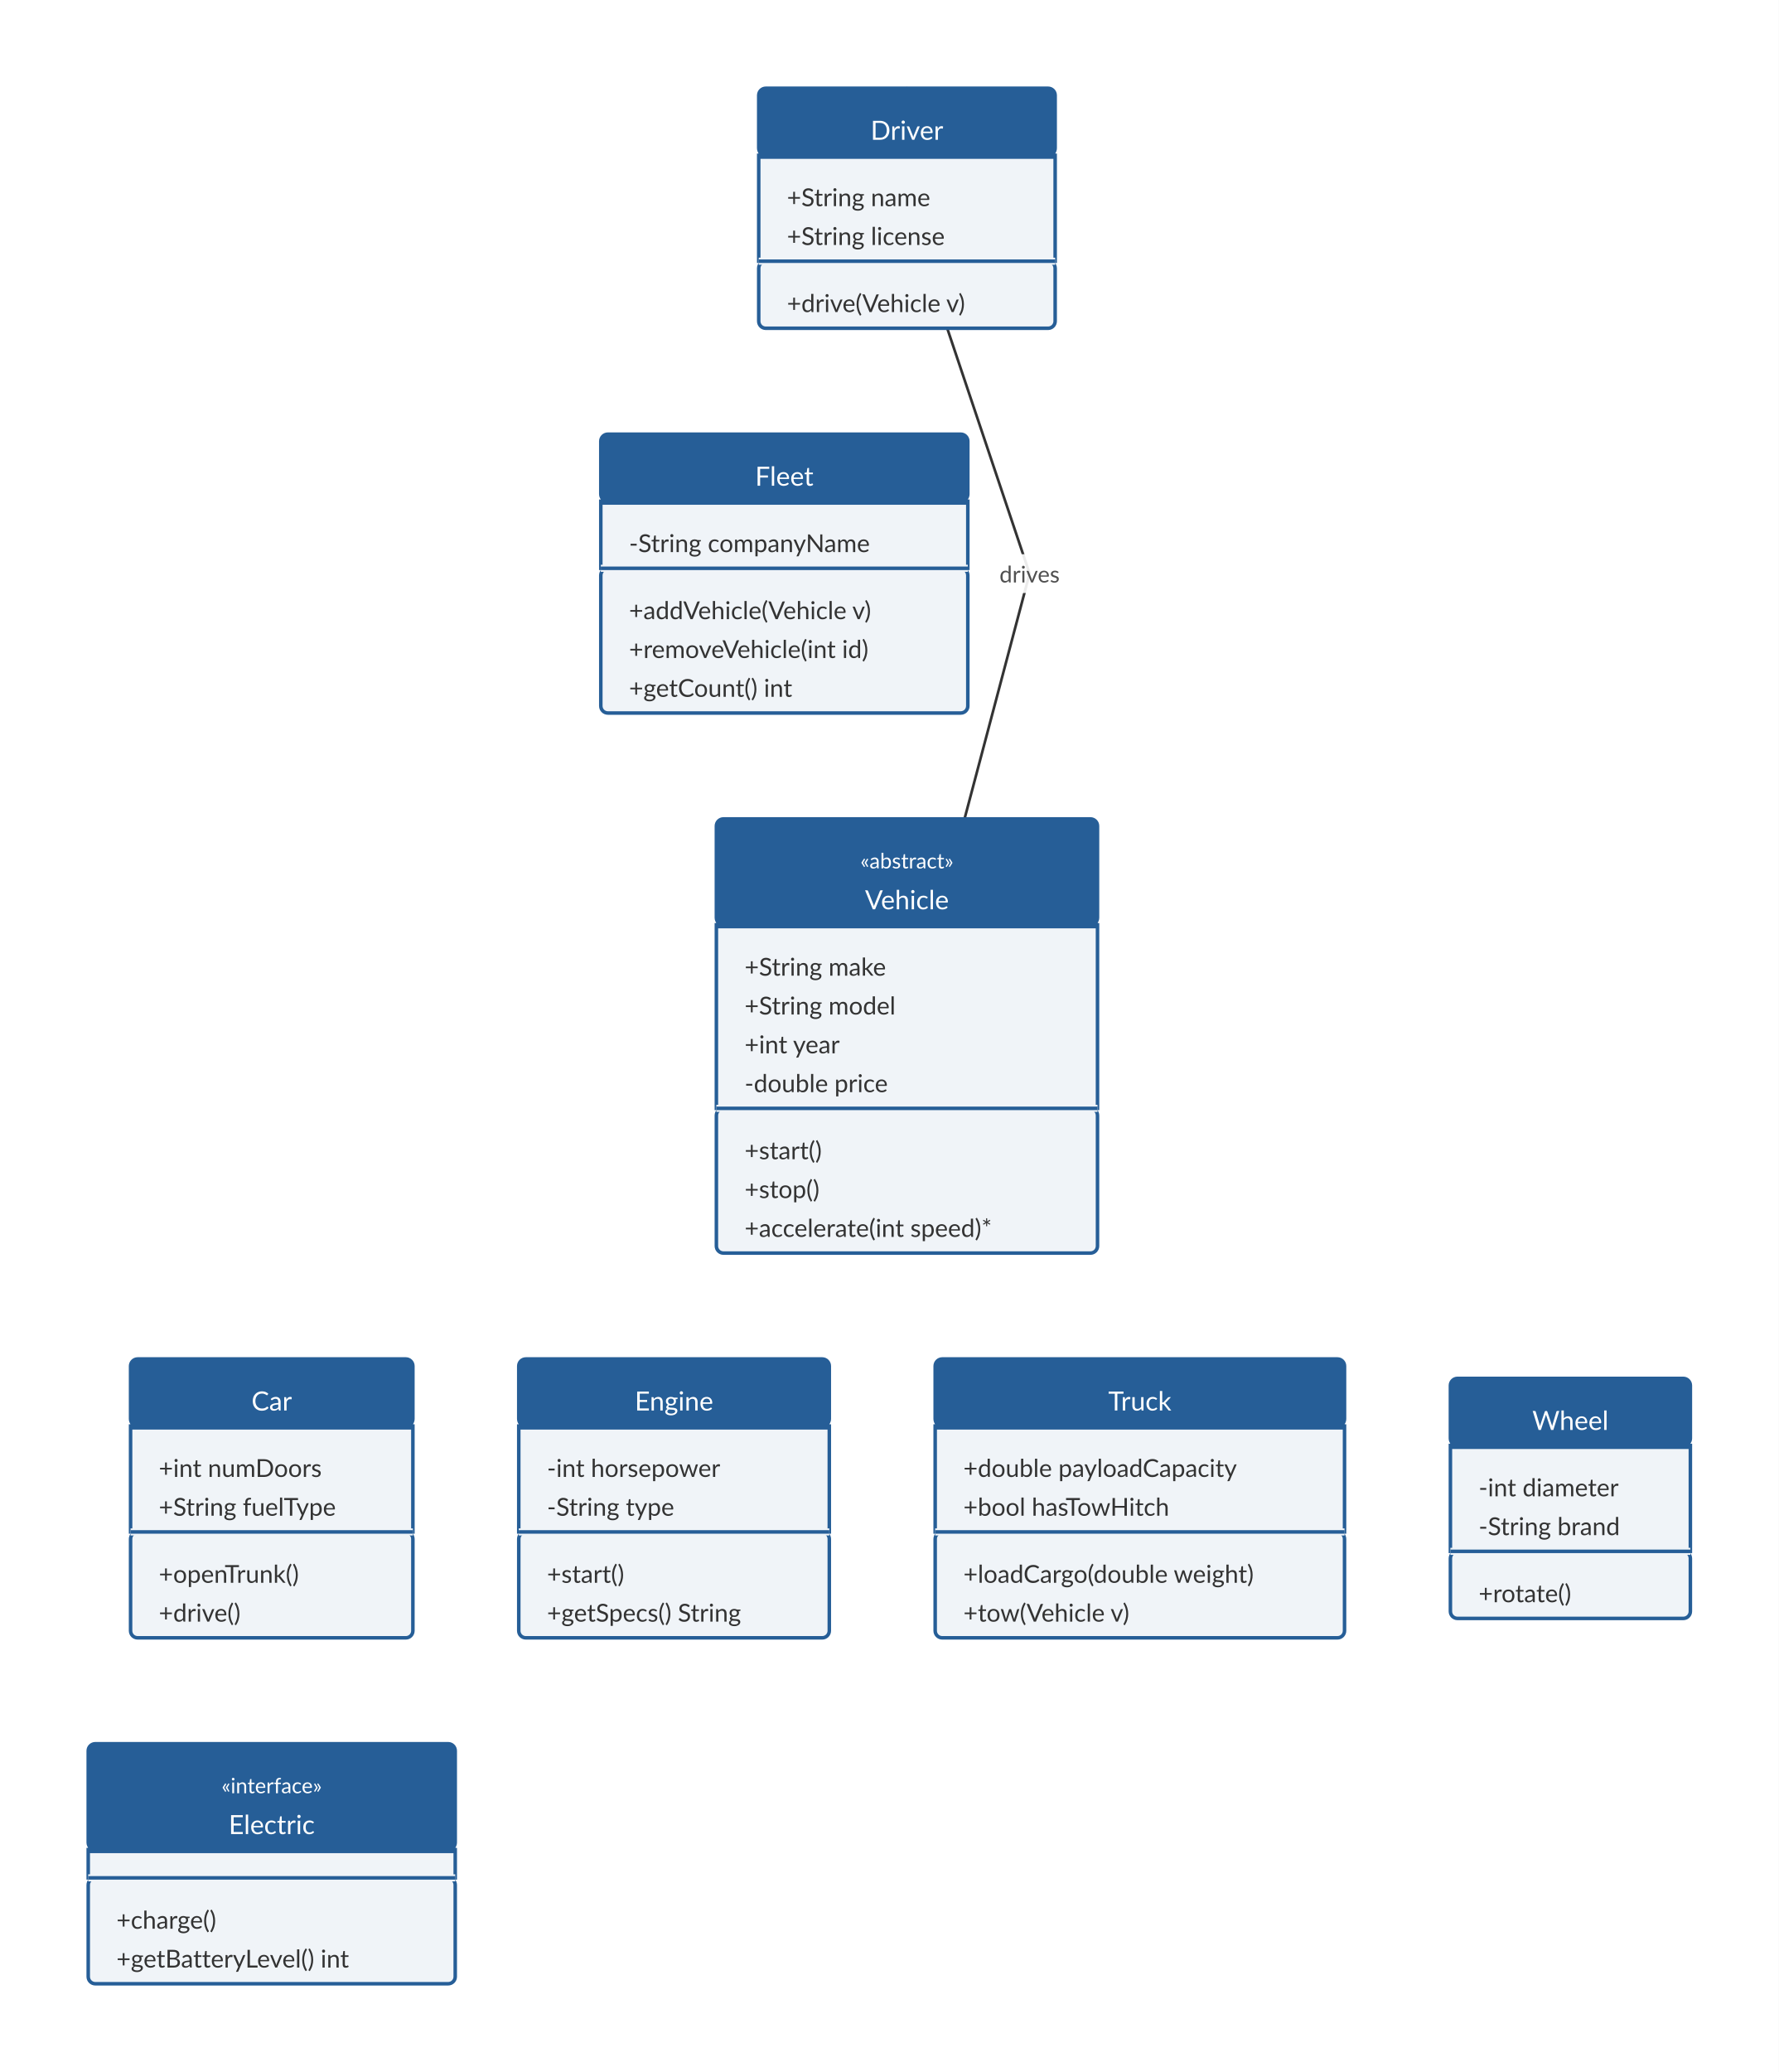
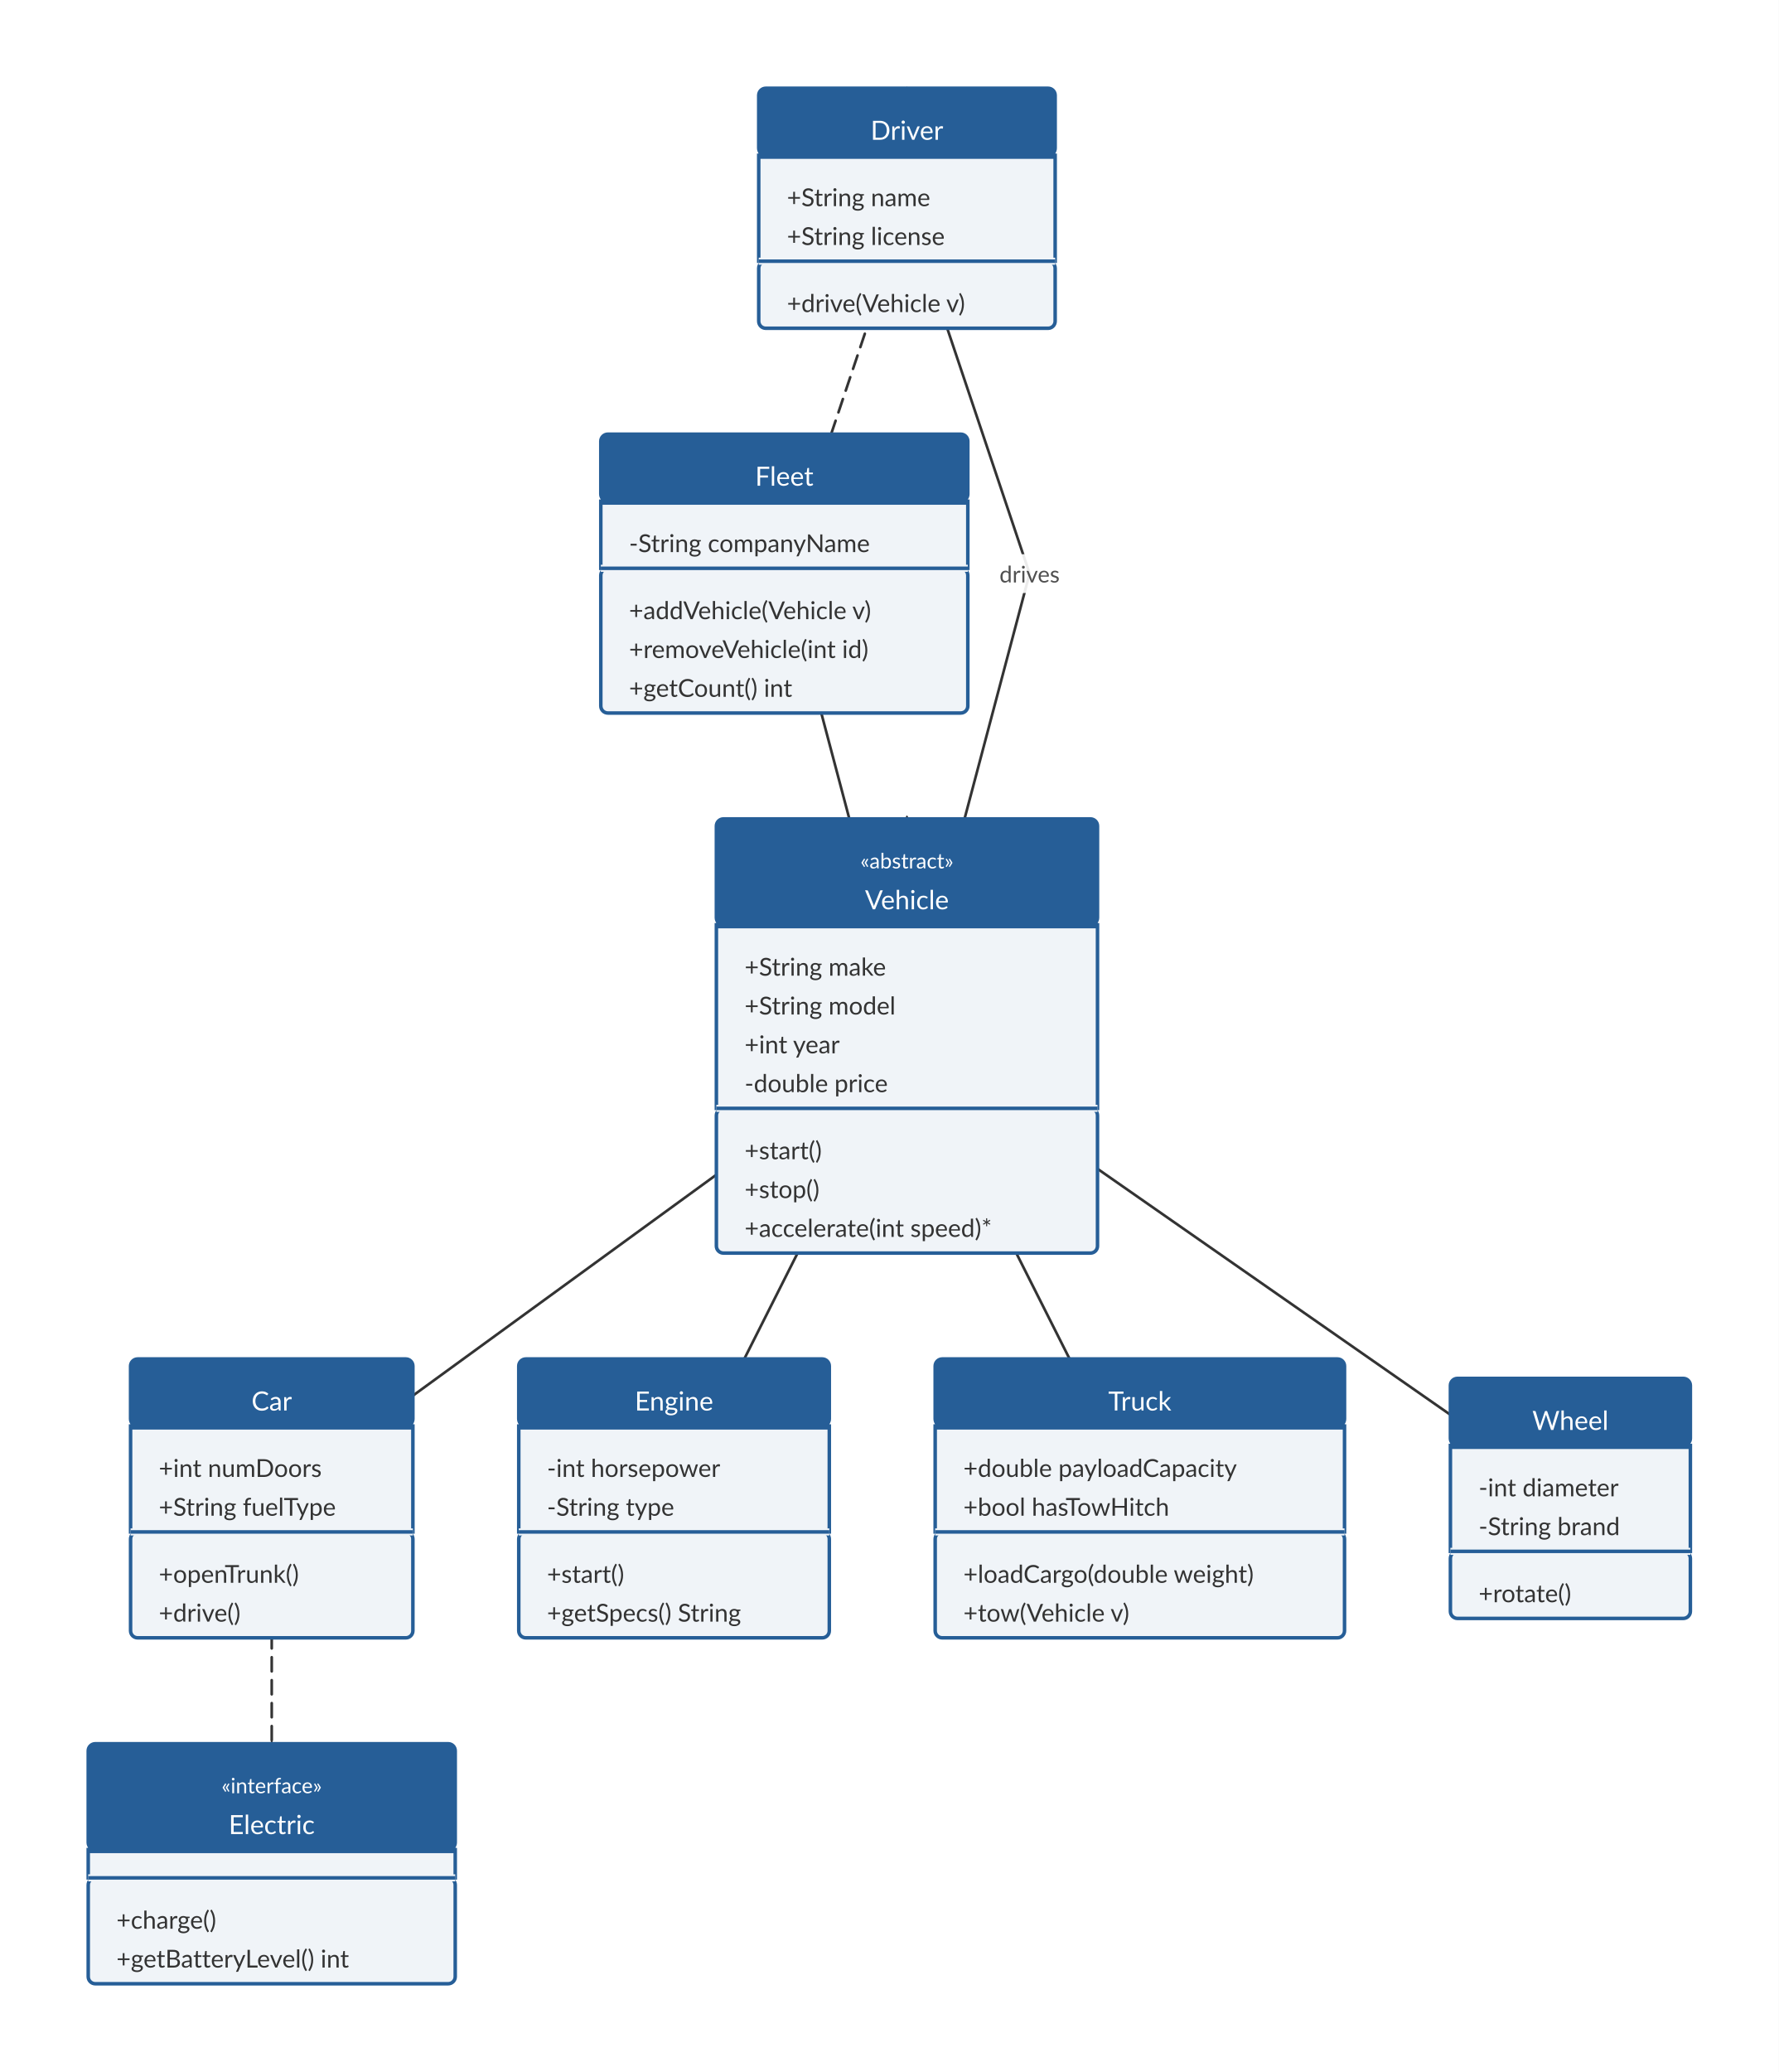
<svg xmlns="http://www.w3.org/2000/svg" width="1008" height="1174" viewBox="0 0 1008 1174">
  <style>
    text { font-family: 'Lato', 'Helvetica Neue', Arial, sans-serif; }
    .edge-path { fill: none; stroke-linecap: round; stroke-linejoin: round; }
  </style>
  <rect width="100%" height="100%" fill="white" />
  <rect x="0.0" y="0.0" width="1008.0" height="1174.0" fill="rgb(255,255,255)" stroke-width="0.0" />
+   <polyline points="514.0,464.0 514.0,587.0 154.0,849.0 154.0,770.0" fill="none" stroke="rgb(51,51,51)" stroke-width="1.5" stroke-linecap="round" stroke-linejoin="round" />
+   <polygon points="514.0,464.0 524.0,482.0 504.0,482.0" fill="rgb(255,255,255)" stroke="rgb(51,51,51)" stroke-width="2.0" />
+   <polyline points="514.0,464.0 514.0,587.0 646.0,849.0 646.0,770.0" fill="none" stroke="rgb(51,51,51)" stroke-width="1.5" stroke-linecap="round" stroke-linejoin="round" />
+   <polygon points="514.0,464.0 524.0,482.0 504.0,482.0" fill="rgb(255,255,255)" stroke="rgb(51,51,51)" stroke-width="2.0" />
+   <polyline points="154.0,770.0 154.0,849.0 154.0,1056.0 154.0,988.0" fill="none" stroke="rgb(51,51,51)" stroke-width="1.5" stroke-dasharray="8,5" stroke-linecap="round" stroke-linejoin="round" />
+   <polygon points="154.0,988.0 164.0,1006.0 144.0,1006.0" fill="rgb(255,255,255)" stroke="rgb(51,51,51)" stroke-width="2.0" />
+   <rect x="110.0" y="1045.0" width="88.0" height="22.0" rx="3.0" ry="3.0" fill="rgb(255,255,255)" fill-opacity="0.90" stroke-width="0.0" />
+   <text x="154.0" y="1056.0" text-anchor="middle" dominant-baseline="central" font-family="Lato, 'Helvetica Neue', Arial, sans-serif" font-size="13.0" fill="rgb(80,80,80)">implements</text>
+   <polyline points="514.0,464.0 514.0,587.0 382.0,849.0 382.0,770.0" fill="none" stroke="rgb(51,51,51)" stroke-width="1.5" stroke-linecap="round" stroke-linejoin="round" />
+   <polygon points="514.0,464.0 524.0,474.0 514.0,484.0 504.0,474.0" fill="rgb(51,51,51)" stroke="rgb(51,51,51)" stroke-width="2.0" />
+   <rect x="366.0" y="838.0" width="32.0" height="22.0" rx="3.0" ry="3.0" fill="rgb(255,255,255)" fill-opacity="0.90" stroke-width="0.0" />
+   <text x="382.0" y="849.0" text-anchor="middle" dominant-baseline="central" font-family="Lato, 'Helvetica Neue', Arial, sans-serif" font-size="13.0" fill="rgb(80,80,80)">has</text>
+   <polyline points="514.0,464.0 514.0,587.0 890.0,849.0 890.0,781.0" fill="none" stroke="rgb(51,51,51)" stroke-width="1.5" stroke-linecap="round" stroke-linejoin="round" />
+   <polygon points="514.0,464.0 524.0,474.0 514.0,484.0 504.0,474.0" fill="rgb(255,255,255)" stroke="rgb(51,51,51)" stroke-width="2.0" />
+   <rect x="874.0" y="838.0" width="32.0" height="22.0" rx="3.0" ry="3.0" fill="rgb(255,255,255)" fill-opacity="0.90" stroke-width="0.0" />
+   <text x="890.0" y="849.0" text-anchor="middle" dominant-baseline="central" font-family="Lato, 'Helvetica Neue', Arial, sans-serif" font-size="13.0" fill="rgb(80,80,80)">has</text>
+   <text x="499.0" y="484.0" text-anchor="middle" dominant-baseline="central" font-family="Lato, 'Helvetica Neue', Arial, sans-serif" font-size="12.0" fill="rgb(80,80,80)">1</text>
+   <text x="875.0" y="801.0" text-anchor="middle" dominant-baseline="central" font-family="Lato, 'Helvetica Neue', Arial, sans-serif" font-size="12.0" fill="rgb(80,80,80)">4</text>
+   <polyline points="444.5,246.0 444.5,325.0 514.0,587.0 514.0,464.0" fill="none" stroke="rgb(51,51,51)" stroke-width="1.5" stroke-linecap="round" stroke-linejoin="round" />
+   <line x1="522.0" y1="478.0" x2="514.0" y2="464.0" fill="none" stroke="rgb(51,51,51)" stroke-width="2.0" />
+   <line x1="506.0" y1="478.0" x2="514.0" y2="464.0" fill="none" stroke="rgb(51,51,51)" stroke-width="2.0" />
+   <rect x="482.0" y="576.0" width="64.0" height="22.0" rx="3.0" ry="3.0" fill="rgb(255,255,255)" fill-opacity="0.90" stroke-width="0.0" />
+   <text x="514.0" y="587.0" text-anchor="middle" dominant-baseline="central" font-family="Lato, 'Helvetica Neue', Arial, sans-serif" font-size="13.0" fill="rgb(80,80,80)">manages</text>
+   <text x="429.5" y="266.0" text-anchor="middle" dominant-baseline="central" font-family="Lato, 'Helvetica Neue', Arial, sans-serif" font-size="12.0" fill="rgb(80,80,80)">1</text>
+   <text x="499.0" y="484.0" text-anchor="middle" dominant-baseline="central" font-family="Lato, 'Helvetica Neue', Arial, sans-serif" font-size="12.0" fill="rgb(80,80,80)">*</text>
  <polyline points="514.0,50.0 514.0,118.0 583.5,325.0 514.0,587.0 514.0,464.0" fill="none" stroke="rgb(51,51,51)" stroke-width="1.5" stroke-linecap="round" stroke-linejoin="round" />
  <line x1="522.0" y1="478.0" x2="514.0" y2="464.0" fill="none" stroke="rgb(51,51,51)" stroke-width="2.0" />
  <line x1="506.0" y1="478.0" x2="514.0" y2="464.0" fill="none" stroke="rgb(51,51,51)" stroke-width="2.0" />
  <rect x="555.5" y="314.0" width="56.0" height="22.0" rx="3.0" ry="3.0" fill="rgb(255,255,255)" fill-opacity="0.90" stroke-width="0.0" />
  <text x="583.5" y="325.0" text-anchor="middle" dominant-baseline="central" font-family="Lato, 'Helvetica Neue', Arial, sans-serif" font-size="13.0" fill="rgb(80,80,80)">drives</text>
  <text x="499.0" y="70.0" text-anchor="middle" dominant-baseline="central" font-family="Lato, 'Helvetica Neue', Arial, sans-serif" font-size="12.0" fill="rgb(80,80,80)">1</text>
  <text x="499.0" y="484.0" text-anchor="middle" dominant-baseline="central" font-family="Lato, 'Helvetica Neue', Arial, sans-serif" font-size="12.0" fill="rgb(80,80,80)">0..*</text>
+   <polyline points="514.0,50.0 514.0,118.0 444.5,325.0 444.5,246.0" fill="none" stroke="rgb(51,51,51)" stroke-width="1.5" stroke-dasharray="8,5" stroke-linecap="round" stroke-linejoin="round" />
+   <line x1="452.5" y1="260.0" x2="444.5" y2="246.0" fill="none" stroke="rgb(51,51,51)" stroke-width="2.0" />
+   <line x1="436.5" y1="260.0" x2="444.5" y2="246.0" fill="none" stroke="rgb(51,51,51)" stroke-width="2.0" />
+   <rect x="404.5" y="314.0" width="80.0" height="22.0" rx="3.0" ry="3.0" fill="rgb(255,255,255)" fill-opacity="0.90" stroke-width="0.0" />
+   <text x="444.5" y="325.0" text-anchor="middle" dominant-baseline="central" font-family="Lato, 'Helvetica Neue', Arial, sans-serif" font-size="13.0" fill="rgb(80,80,80)">works for</text>
  <rect x="406.0" y="464.0" width="216.0" height="60.0" rx="4.0" ry="4.0" fill="rgb(38,94,151)" stroke="rgb(38,94,151)" stroke-width="2.0" />
  <rect x="406.0" y="524.0" width="216.0" height="104.0" fill="rgb(240,244,248)" stroke="rgb(38,94,151)" stroke-width="2.0" />
  <rect x="406.0" y="628.0" width="216.0" height="82.0" rx="4.0" ry="4.0" fill="rgb(240,244,248)" stroke="rgb(38,94,151)" stroke-width="2.0" />
  <rect x="406.0" y="520.0" width="216.0" height="6.0" fill="rgb(38,94,151)" stroke-width="0.0" />
  <line x1="406.0" y1="524.0" x2="622.0" y2="524.0" fill="none" stroke="rgb(38,94,151)" stroke-width="2.0" />
  <rect x="406.0" y="626.0" width="216.0" height="4.0" fill="rgb(240,244,248)" stroke-width="0.0" />
  <line x1="406.0" y1="628.0" x2="622.0" y2="628.0" fill="none" stroke="rgb(38,94,151)" stroke-width="2.0" />
  <text x="514.0" y="487.4" text-anchor="middle" dominant-baseline="central" font-family="Lato, 'Helvetica Neue', Arial, sans-serif" font-size="12.0" fill="rgb(255,255,255)">«abstract»</text>
  <text x="514.0" y="509.4" text-anchor="middle" dominant-baseline="central" font-family="Lato, 'Helvetica Neue', Arial, sans-serif" font-size="15.0" fill="rgb(255,255,255)">Vehicle</text>
  <text x="422.0" y="547.4" text-anchor="start" dominant-baseline="central" font-family="Lato, 'Helvetica Neue', Arial, sans-serif" font-size="14.0" fill="rgb(51,51,51)">+String make</text>
  <text x="422.0" y="569.4" text-anchor="start" dominant-baseline="central" font-family="Lato, 'Helvetica Neue', Arial, sans-serif" font-size="14.0" fill="rgb(51,51,51)">+String model</text>
  <text x="422.0" y="591.4" text-anchor="start" dominant-baseline="central" font-family="Lato, 'Helvetica Neue', Arial, sans-serif" font-size="14.0" fill="rgb(51,51,51)">+int year</text>
  <text x="422.0" y="613.4" text-anchor="start" dominant-baseline="central" font-family="Lato, 'Helvetica Neue', Arial, sans-serif" font-size="14.0" fill="rgb(51,51,51)">-double price</text>
  <text x="422.0" y="651.4" text-anchor="start" dominant-baseline="central" font-family="Lato, 'Helvetica Neue', Arial, sans-serif" font-size="14.0" fill="rgb(51,51,51)">+start()</text>
  <text x="422.0" y="673.4" text-anchor="start" dominant-baseline="central" font-family="Lato, 'Helvetica Neue', Arial, sans-serif" font-size="14.0" fill="rgb(51,51,51)">+stop()</text>
  <text x="422.0" y="695.4" text-anchor="start" dominant-baseline="central" font-family="Lato, 'Helvetica Neue', Arial, sans-serif" font-size="14.0" fill="rgb(51,51,51)">+accelerate(int speed)*</text>
  <rect x="74.0" y="770.0" width="160.0" height="38.0" rx="4.0" ry="4.0" fill="rgb(38,94,151)" stroke="rgb(38,94,151)" stroke-width="2.0" />
  <rect x="74.0" y="808.0" width="160.0" height="60.0" fill="rgb(240,244,248)" stroke="rgb(38,94,151)" stroke-width="2.0" />
  <rect x="74.0" y="868.0" width="160.0" height="60.0" rx="4.0" ry="4.0" fill="rgb(240,244,248)" stroke="rgb(38,94,151)" stroke-width="2.0" />
  <rect x="74.0" y="804.0" width="160.0" height="6.0" fill="rgb(38,94,151)" stroke-width="0.0" />
  <line x1="74.0" y1="808.0" x2="234.0" y2="808.0" fill="none" stroke="rgb(38,94,151)" stroke-width="2.0" />
  <rect x="74.0" y="866.0" width="160.0" height="4.0" fill="rgb(240,244,248)" stroke-width="0.0" />
  <line x1="74.0" y1="868.0" x2="234.0" y2="868.0" fill="none" stroke="rgb(38,94,151)" stroke-width="2.0" />
  <text x="154.0" y="793.4" text-anchor="middle" dominant-baseline="central" font-family="Lato, 'Helvetica Neue', Arial, sans-serif" font-size="15.0" fill="rgb(255,255,255)">Car</text>
  <text x="90.0" y="831.4" text-anchor="start" dominant-baseline="central" font-family="Lato, 'Helvetica Neue', Arial, sans-serif" font-size="14.0" fill="rgb(51,51,51)">+int numDoors</text>
  <text x="90.0" y="853.4" text-anchor="start" dominant-baseline="central" font-family="Lato, 'Helvetica Neue', Arial, sans-serif" font-size="14.0" fill="rgb(51,51,51)">+String fuelType</text>
  <text x="90.0" y="891.4" text-anchor="start" dominant-baseline="central" font-family="Lato, 'Helvetica Neue', Arial, sans-serif" font-size="14.0" fill="rgb(51,51,51)">+openTrunk()</text>
  <text x="90.0" y="913.4" text-anchor="start" dominant-baseline="central" font-family="Lato, 'Helvetica Neue', Arial, sans-serif" font-size="14.0" fill="rgb(51,51,51)">+drive()</text>
  <rect x="530.0" y="770.0" width="232.0" height="38.0" rx="4.0" ry="4.0" fill="rgb(38,94,151)" stroke="rgb(38,94,151)" stroke-width="2.0" />
  <rect x="530.0" y="808.0" width="232.0" height="60.0" fill="rgb(240,244,248)" stroke="rgb(38,94,151)" stroke-width="2.0" />
  <rect x="530.0" y="868.0" width="232.0" height="60.0" rx="4.0" ry="4.0" fill="rgb(240,244,248)" stroke="rgb(38,94,151)" stroke-width="2.0" />
  <rect x="530.0" y="804.0" width="232.0" height="6.0" fill="rgb(38,94,151)" stroke-width="0.0" />
  <line x1="530.0" y1="808.0" x2="762.0" y2="808.0" fill="none" stroke="rgb(38,94,151)" stroke-width="2.0" />
  <rect x="530.0" y="866.0" width="232.0" height="4.0" fill="rgb(240,244,248)" stroke-width="0.0" />
  <line x1="530.0" y1="868.0" x2="762.0" y2="868.0" fill="none" stroke="rgb(38,94,151)" stroke-width="2.0" />
  <text x="646.0" y="793.4" text-anchor="middle" dominant-baseline="central" font-family="Lato, 'Helvetica Neue', Arial, sans-serif" font-size="15.0" fill="rgb(255,255,255)">Truck</text>
  <text x="546.0" y="831.4" text-anchor="start" dominant-baseline="central" font-family="Lato, 'Helvetica Neue', Arial, sans-serif" font-size="14.0" fill="rgb(51,51,51)">+double payloadCapacity</text>
  <text x="546.0" y="853.4" text-anchor="start" dominant-baseline="central" font-family="Lato, 'Helvetica Neue', Arial, sans-serif" font-size="14.0" fill="rgb(51,51,51)">+bool hasTowHitch</text>
  <text x="546.0" y="891.4" text-anchor="start" dominant-baseline="central" font-family="Lato, 'Helvetica Neue', Arial, sans-serif" font-size="14.0" fill="rgb(51,51,51)">+loadCargo(double weight)</text>
  <text x="546.0" y="913.4" text-anchor="start" dominant-baseline="central" font-family="Lato, 'Helvetica Neue', Arial, sans-serif" font-size="14.0" fill="rgb(51,51,51)">+tow(Vehicle v)</text>
  <rect x="50.0" y="988.0" width="208.0" height="60.0" rx="4.0" ry="4.0" fill="rgb(38,94,151)" stroke="rgb(38,94,151)" stroke-width="2.0" />
  <rect x="50.0" y="1048.0" width="208.0" height="16.0" fill="rgb(240,244,248)" stroke="rgb(38,94,151)" stroke-width="2.0" />
  <rect x="50.0" y="1064.0" width="208.0" height="60.0" rx="4.0" ry="4.0" fill="rgb(240,244,248)" stroke="rgb(38,94,151)" stroke-width="2.0" />
  <rect x="50.0" y="1044.0" width="208.0" height="6.0" fill="rgb(38,94,151)" stroke-width="0.0" />
  <line x1="50.0" y1="1048.0" x2="258.0" y2="1048.0" fill="none" stroke="rgb(38,94,151)" stroke-width="2.0" />
  <rect x="50.0" y="1062.0" width="208.0" height="4.0" fill="rgb(240,244,248)" stroke-width="0.0" />
  <line x1="50.0" y1="1064.0" x2="258.0" y2="1064.0" fill="none" stroke="rgb(38,94,151)" stroke-width="2.0" />
  <text x="154.0" y="1011.4" text-anchor="middle" dominant-baseline="central" font-family="Lato, 'Helvetica Neue', Arial, sans-serif" font-size="12.0" fill="rgb(255,255,255)">«interface»</text>
  <text x="154.0" y="1033.4" text-anchor="middle" dominant-baseline="central" font-family="Lato, 'Helvetica Neue', Arial, sans-serif" font-size="15.0" fill="rgb(255,255,255)">Electric</text>
  <text x="66.0" y="1087.4" text-anchor="start" dominant-baseline="central" font-family="Lato, 'Helvetica Neue', Arial, sans-serif" font-size="14.0" fill="rgb(51,51,51)">+charge()</text>
  <text x="66.0" y="1109.4" text-anchor="start" dominant-baseline="central" font-family="Lato, 'Helvetica Neue', Arial, sans-serif" font-size="14.0" fill="rgb(51,51,51)">+getBatteryLevel() int</text>
  <rect x="294.0" y="770.0" width="176.0" height="38.0" rx="4.0" ry="4.0" fill="rgb(38,94,151)" stroke="rgb(38,94,151)" stroke-width="2.0" />
  <rect x="294.0" y="808.0" width="176.0" height="60.0" fill="rgb(240,244,248)" stroke="rgb(38,94,151)" stroke-width="2.0" />
  <rect x="294.0" y="868.0" width="176.0" height="60.0" rx="4.0" ry="4.0" fill="rgb(240,244,248)" stroke="rgb(38,94,151)" stroke-width="2.0" />
  <rect x="294.0" y="804.0" width="176.0" height="6.0" fill="rgb(38,94,151)" stroke-width="0.0" />
  <line x1="294.0" y1="808.0" x2="470.0" y2="808.0" fill="none" stroke="rgb(38,94,151)" stroke-width="2.0" />
  <rect x="294.0" y="866.0" width="176.0" height="4.0" fill="rgb(240,244,248)" stroke-width="0.0" />
  <line x1="294.0" y1="868.0" x2="470.0" y2="868.0" fill="none" stroke="rgb(38,94,151)" stroke-width="2.0" />
  <text x="382.0" y="793.4" text-anchor="middle" dominant-baseline="central" font-family="Lato, 'Helvetica Neue', Arial, sans-serif" font-size="15.0" fill="rgb(255,255,255)">Engine</text>
  <text x="310.0" y="831.4" text-anchor="start" dominant-baseline="central" font-family="Lato, 'Helvetica Neue', Arial, sans-serif" font-size="14.0" fill="rgb(51,51,51)">-int horsepower</text>
  <text x="310.0" y="853.4" text-anchor="start" dominant-baseline="central" font-family="Lato, 'Helvetica Neue', Arial, sans-serif" font-size="14.0" fill="rgb(51,51,51)">-String type</text>
  <text x="310.0" y="891.4" text-anchor="start" dominant-baseline="central" font-family="Lato, 'Helvetica Neue', Arial, sans-serif" font-size="14.0" fill="rgb(51,51,51)">+start()</text>
  <text x="310.0" y="913.4" text-anchor="start" dominant-baseline="central" font-family="Lato, 'Helvetica Neue', Arial, sans-serif" font-size="14.0" fill="rgb(51,51,51)">+getSpecs() String</text>
  <rect x="822.0" y="781.0" width="136.0" height="38.0" rx="4.0" ry="4.0" fill="rgb(38,94,151)" stroke="rgb(38,94,151)" stroke-width="2.0" />
  <rect x="822.0" y="819.0" width="136.0" height="60.0" fill="rgb(240,244,248)" stroke="rgb(38,94,151)" stroke-width="2.0" />
  <rect x="822.0" y="879.0" width="136.0" height="38.0" rx="4.0" ry="4.0" fill="rgb(240,244,248)" stroke="rgb(38,94,151)" stroke-width="2.0" />
  <rect x="822.0" y="815.0" width="136.0" height="6.0" fill="rgb(38,94,151)" stroke-width="0.0" />
  <line x1="822.0" y1="819.0" x2="958.0" y2="819.0" fill="none" stroke="rgb(38,94,151)" stroke-width="2.0" />
  <rect x="822.0" y="877.0" width="136.0" height="4.0" fill="rgb(240,244,248)" stroke-width="0.0" />
  <line x1="822.0" y1="879.0" x2="958.0" y2="879.0" fill="none" stroke="rgb(38,94,151)" stroke-width="2.0" />
  <text x="890.0" y="804.4" text-anchor="middle" dominant-baseline="central" font-family="Lato, 'Helvetica Neue', Arial, sans-serif" font-size="15.0" fill="rgb(255,255,255)">Wheel</text>
  <text x="838.0" y="842.4" text-anchor="start" dominant-baseline="central" font-family="Lato, 'Helvetica Neue', Arial, sans-serif" font-size="14.0" fill="rgb(51,51,51)">-int diameter</text>
  <text x="838.0" y="864.4" text-anchor="start" dominant-baseline="central" font-family="Lato, 'Helvetica Neue', Arial, sans-serif" font-size="14.0" fill="rgb(51,51,51)">-String brand</text>
  <text x="838.0" y="902.4" text-anchor="start" dominant-baseline="central" font-family="Lato, 'Helvetica Neue', Arial, sans-serif" font-size="14.0" fill="rgb(51,51,51)">+rotate()</text>
  <rect x="340.5" y="246.0" width="208.0" height="38.0" rx="4.0" ry="4.0" fill="rgb(38,94,151)" stroke="rgb(38,94,151)" stroke-width="2.0" />
  <rect x="340.5" y="284.0" width="208.0" height="38.0" fill="rgb(240,244,248)" stroke="rgb(38,94,151)" stroke-width="2.0" />
  <rect x="340.5" y="322.0" width="208.0" height="82.0" rx="4.0" ry="4.0" fill="rgb(240,244,248)" stroke="rgb(38,94,151)" stroke-width="2.0" />
  <rect x="340.5" y="280.0" width="208.0" height="6.0" fill="rgb(38,94,151)" stroke-width="0.0" />
  <line x1="340.5" y1="284.0" x2="548.5" y2="284.0" fill="none" stroke="rgb(38,94,151)" stroke-width="2.0" />
  <rect x="340.5" y="320.0" width="208.0" height="4.0" fill="rgb(240,244,248)" stroke-width="0.0" />
  <line x1="340.5" y1="322.0" x2="548.5" y2="322.0" fill="none" stroke="rgb(38,94,151)" stroke-width="2.0" />
  <text x="444.5" y="269.4" text-anchor="middle" dominant-baseline="central" font-family="Lato, 'Helvetica Neue', Arial, sans-serif" font-size="15.0" fill="rgb(255,255,255)">Fleet</text>
  <text x="356.5" y="307.4" text-anchor="start" dominant-baseline="central" font-family="Lato, 'Helvetica Neue', Arial, sans-serif" font-size="14.0" fill="rgb(51,51,51)">-String companyName</text>
  <text x="356.5" y="345.4" text-anchor="start" dominant-baseline="central" font-family="Lato, 'Helvetica Neue', Arial, sans-serif" font-size="14.0" fill="rgb(51,51,51)">+addVehicle(Vehicle v)</text>
  <text x="356.5" y="367.4" text-anchor="start" dominant-baseline="central" font-family="Lato, 'Helvetica Neue', Arial, sans-serif" font-size="14.0" fill="rgb(51,51,51)">+removeVehicle(int id)</text>
  <text x="356.5" y="389.4" text-anchor="start" dominant-baseline="central" font-family="Lato, 'Helvetica Neue', Arial, sans-serif" font-size="14.0" fill="rgb(51,51,51)">+getCount() int</text>
  <rect x="430.0" y="50.0" width="168.0" height="38.0" rx="4.0" ry="4.0" fill="rgb(38,94,151)" stroke="rgb(38,94,151)" stroke-width="2.0" />
  <rect x="430.0" y="88.0" width="168.0" height="60.0" fill="rgb(240,244,248)" stroke="rgb(38,94,151)" stroke-width="2.0" />
  <rect x="430.0" y="148.0" width="168.0" height="38.0" rx="4.0" ry="4.0" fill="rgb(240,244,248)" stroke="rgb(38,94,151)" stroke-width="2.0" />
  <rect x="430.0" y="84.0" width="168.0" height="6.0" fill="rgb(38,94,151)" stroke-width="0.0" />
  <line x1="430.0" y1="88.0" x2="598.0" y2="88.0" fill="none" stroke="rgb(38,94,151)" stroke-width="2.0" />
  <rect x="430.0" y="146.0" width="168.0" height="4.0" fill="rgb(240,244,248)" stroke-width="0.0" />
  <line x1="430.0" y1="148.0" x2="598.0" y2="148.0" fill="none" stroke="rgb(38,94,151)" stroke-width="2.0" />
  <text x="514.0" y="73.4" text-anchor="middle" dominant-baseline="central" font-family="Lato, 'Helvetica Neue', Arial, sans-serif" font-size="15.0" fill="rgb(255,255,255)">Driver</text>
  <text x="446.0" y="111.4" text-anchor="start" dominant-baseline="central" font-family="Lato, 'Helvetica Neue', Arial, sans-serif" font-size="14.0" fill="rgb(51,51,51)">+String name</text>
  <text x="446.0" y="133.4" text-anchor="start" dominant-baseline="central" font-family="Lato, 'Helvetica Neue', Arial, sans-serif" font-size="14.0" fill="rgb(51,51,51)">+String license</text>
  <text x="446.0" y="171.4" text-anchor="start" dominant-baseline="central" font-family="Lato, 'Helvetica Neue', Arial, sans-serif" font-size="14.0" fill="rgb(51,51,51)">+drive(Vehicle v)</text>
</svg>
